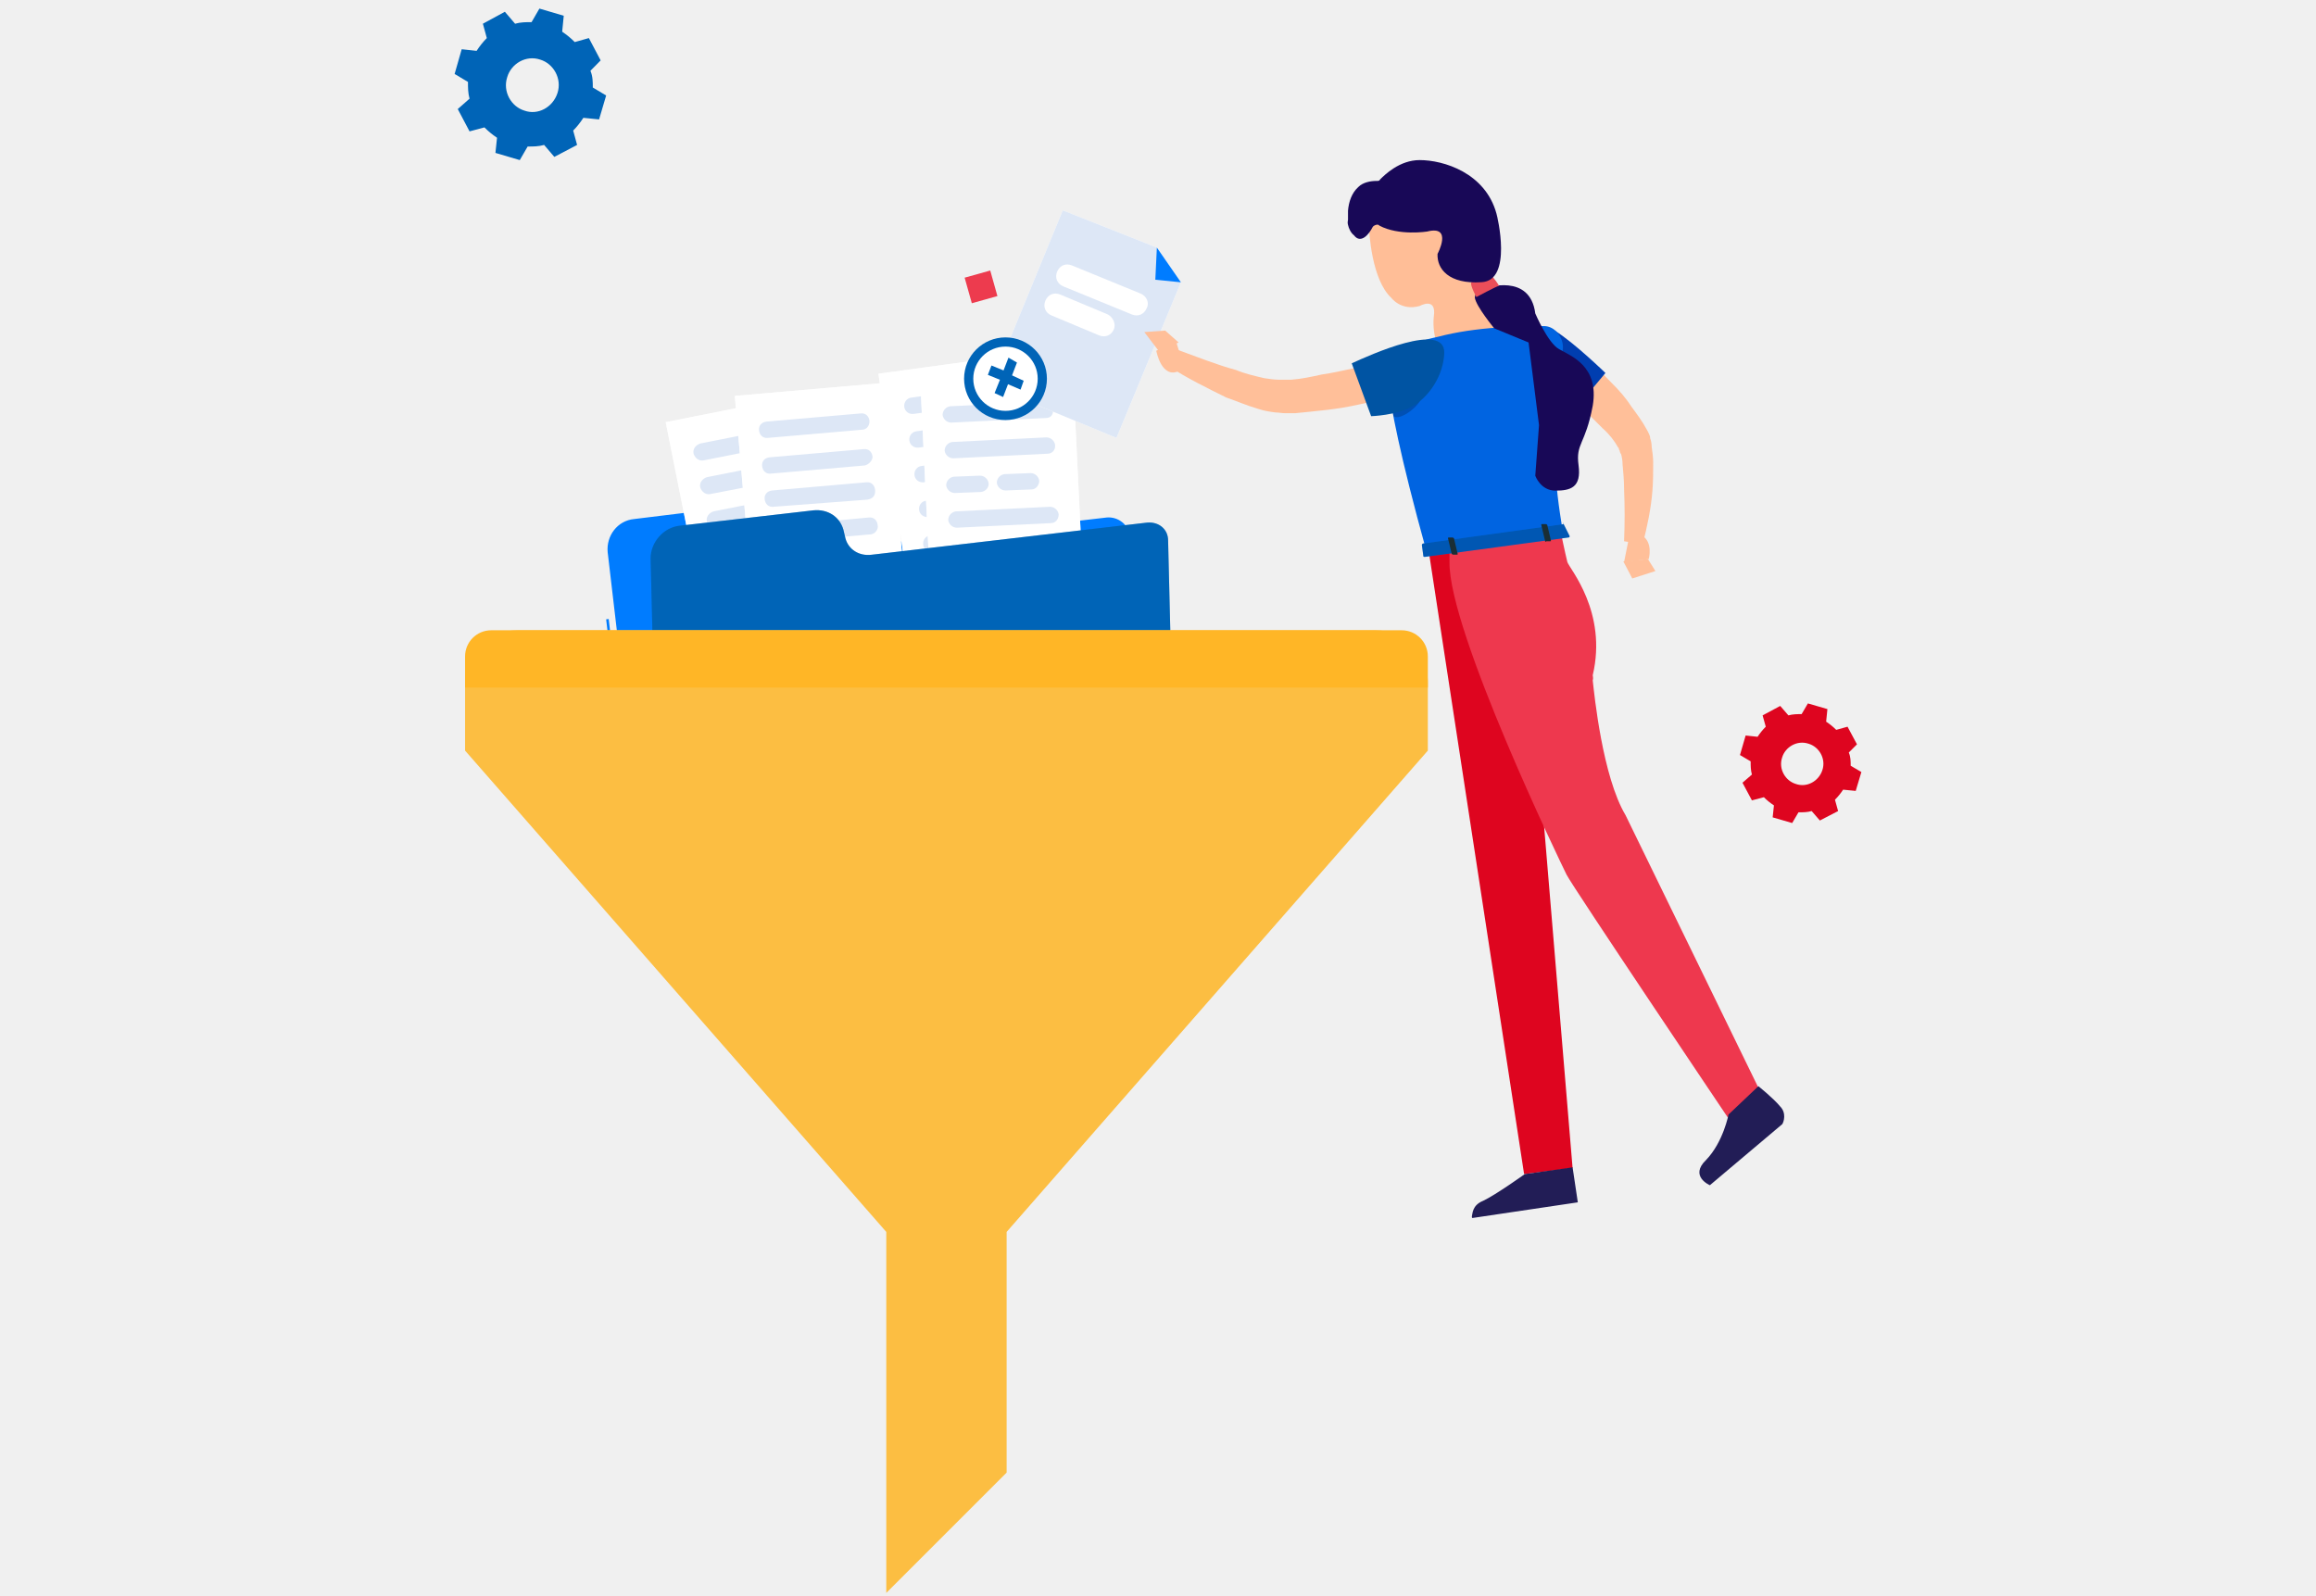
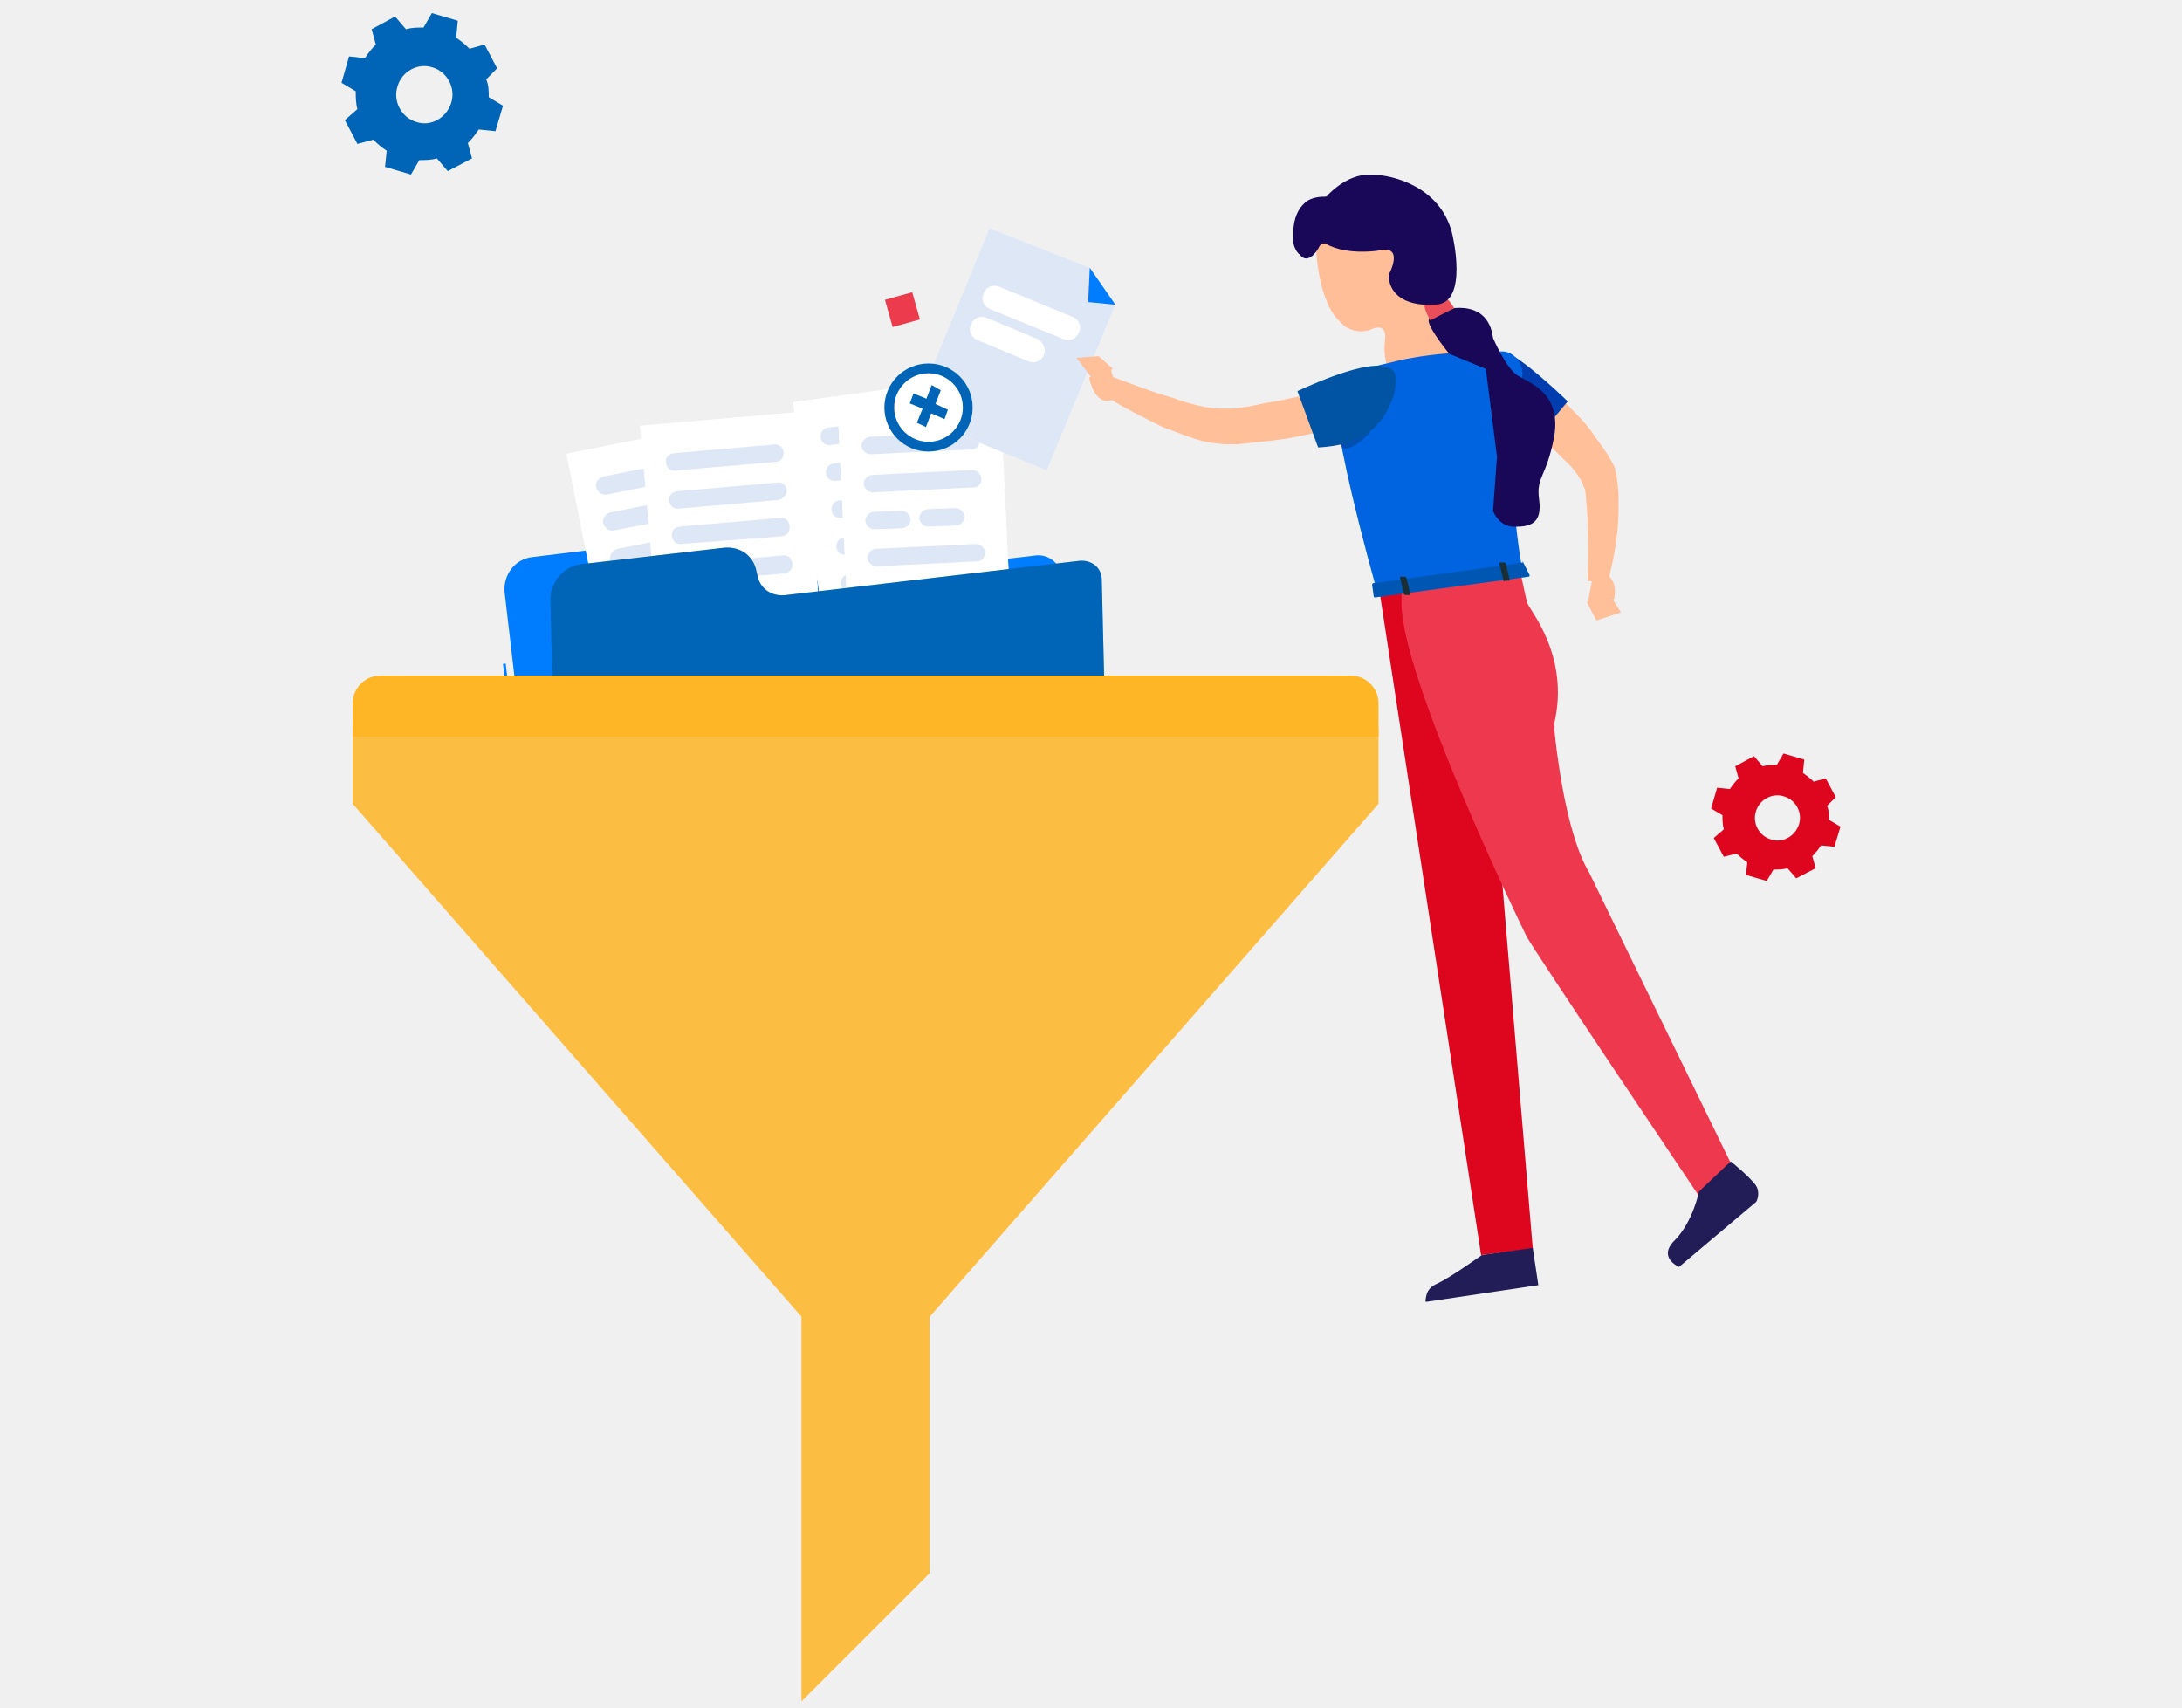
- <svg xmlns="http://www.w3.org/2000/svg" width="270" height="186" viewBox="0 0 270 186" fill="none">
-   <path d="M70.961 72.173L70.665 72.208L71.253 77.23L71.549 77.195L70.961 72.173Z" fill="#007CFF" />
-   <path d="M71.765 79.005L71.469 79.04L71.76 81.522L72.056 81.487L71.765 79.005Z" fill="#007CFF" />
-   <path d="M93.615 62.002L93.198 60.932C92.602 59.385 91.112 58.433 89.502 58.612L73.943 60.515C71.976 60.694 70.665 62.478 70.843 64.382L75.255 102.037C75.374 103.346 76.626 104.298 77.937 104.179L133.377 97.695C134.688 97.576 135.642 96.327 135.523 95.018L131.708 62.478C131.589 61.17 130.337 60.218 129.025 60.337L96.894 64.085C95.404 64.204 94.092 63.43 93.615 62.002Z" fill="#007CFF" />
-   <path d="M95.091 45.747L77.61 49.223L82.409 73.259L99.89 69.783L95.091 45.747Z" fill="white" />
-   <path opacity="0.7" d="M95.091 45.747L77.61 49.223L82.409 73.259L99.89 69.783L95.091 45.747Z" fill="white" />
-   <path d="M92.84 51.533L82.05 53.674C81.514 53.793 81.037 53.436 80.858 52.901C80.739 52.365 81.096 51.89 81.633 51.711L92.423 49.57C92.959 49.451 93.436 49.807 93.615 50.343C93.675 50.878 93.376 51.354 92.84 51.533Z" fill="#DDE7F6" />
-   <path d="M93.615 55.518L82.825 57.6C82.289 57.719 81.812 57.362 81.633 56.827C81.514 56.291 81.871 55.816 82.408 55.637L93.198 53.496C93.734 53.377 94.211 53.733 94.39 54.269C94.45 54.923 94.151 55.459 93.615 55.518Z" fill="#DDE7F6" />
-   <path d="M94.39 59.444L83.6 61.586C83.064 61.705 82.587 61.348 82.408 60.813C82.288 60.277 82.646 59.801 83.183 59.623L93.972 57.481C94.509 57.362 94.986 57.719 95.165 58.255C95.284 58.79 94.926 59.385 94.39 59.444Z" fill="#DDE7F6" />
-   <path d="M95.224 63.43L84.434 65.572C83.898 65.691 83.421 65.334 83.242 64.798C83.123 64.263 83.481 63.787 84.017 63.609L94.807 61.467C95.344 61.348 95.82 61.705 95.999 62.24C96.059 62.835 95.761 63.311 95.224 63.43Z" fill="#DDE7F6" />
-   <path d="M93.019 68.01L85.209 69.617C84.673 69.736 84.196 69.379 84.017 68.843C83.898 68.308 84.256 67.832 84.792 67.654L92.661 66.107C93.197 65.988 93.674 66.345 93.853 66.88C93.913 67.475 93.555 67.832 93.019 68.01Z" fill="#DDE7F6" />
-   <path d="M120.072 41.161L102.412 43.572L105.74 67.855L123.4 65.445L120.072 41.161Z" fill="white" />
-   <path opacity="0.7" d="M120.072 41.161L102.412 43.572L105.74 67.855L123.4 65.445L120.072 41.161Z" fill="white" />
-   <path d="M117.401 46.774L106.492 48.261C105.955 48.321 105.478 47.964 105.419 47.428C105.359 46.893 105.717 46.417 106.253 46.357L117.162 44.87C117.699 44.811 118.176 45.168 118.235 45.703C118.295 46.12 117.937 46.714 117.401 46.774Z" fill="#DDE7F6" />
-   <path d="M117.997 50.7L107.088 52.187C106.551 52.246 106.074 51.89 106.015 51.354C105.955 50.819 106.313 50.343 106.849 50.283L117.758 48.796C118.295 48.737 118.772 49.094 118.831 49.629C118.891 50.164 118.533 50.7 117.997 50.7Z" fill="#DDE7F6" />
-   <path d="M110.665 55.816L107.684 56.232C107.147 56.292 106.671 55.935 106.611 55.399C106.551 54.864 106.909 54.388 107.446 54.329L110.426 53.912C110.963 53.853 111.44 54.21 111.499 54.745C111.499 55.221 111.201 55.816 110.665 55.816Z" fill="#DDE7F6" />
-   <path d="M116.447 55.042L113.466 55.459C112.93 55.518 112.453 55.161 112.393 54.626C112.334 54.091 112.691 53.615 113.228 53.555L116.208 53.139C116.745 53.079 117.222 53.436 117.281 53.972C117.341 54.507 116.924 54.923 116.447 55.042Z" fill="#DDE7F6" />
-   <path d="M119.07 58.79L108.22 60.277C107.684 60.337 107.207 59.98 107.147 59.444C107.087 58.909 107.445 58.433 107.982 58.374L118.891 56.887C119.427 56.827 119.904 57.184 119.964 57.719C120.023 58.255 119.606 58.731 119.07 58.79Z" fill="#DDE7F6" />
-   <path d="M116.626 63.252L108.697 64.323C108.161 64.382 107.684 64.025 107.624 63.49C107.565 62.954 107.922 62.478 108.459 62.419L116.387 61.348C116.924 61.289 117.401 61.646 117.46 62.181C117.52 62.657 117.222 63.192 116.626 63.252Z" fill="#DDE7F6" />
-   <path d="M103.42 44.619L85.664 46.163L87.796 70.579L105.552 69.035L103.42 44.619Z" fill="white" />
-   <path opacity="0.8" d="M103.42 44.619L85.664 46.163L87.796 70.579L105.552 69.035L103.42 44.619Z" fill="white" />
-   <path d="M100.47 50.105L89.502 51.057C88.965 51.116 88.548 50.76 88.488 50.165C88.429 49.629 88.786 49.213 89.383 49.153L100.351 48.202C100.888 48.142 101.305 48.499 101.365 49.094C101.365 49.689 101.007 50.105 100.47 50.105Z" fill="#DDE7F6" />
-   <path d="M100.828 54.269L89.86 55.221C89.323 55.281 88.906 54.924 88.846 54.329C88.787 53.794 89.144 53.377 89.74 53.318L100.709 52.366C101.246 52.306 101.663 52.663 101.723 53.258C101.723 53.675 101.305 54.15 100.828 54.269Z" fill="#DDE7F6" />
-   <path d="M101.126 58.255L90.158 59.088C89.621 59.147 89.204 58.791 89.144 58.196C89.085 57.66 89.442 57.244 90.038 57.184L101.007 56.233C101.544 56.173 101.961 56.53 102.02 57.125C102.08 57.839 101.722 58.136 101.126 58.255Z" fill="#DDE7F6" />
-   <path d="M101.544 62.3L90.575 63.252C90.038 63.311 89.621 62.954 89.562 62.36C89.502 61.824 89.86 61.408 90.456 61.348L101.305 60.337C101.842 60.278 102.259 60.634 102.319 61.229C102.438 61.705 102.021 62.241 101.544 62.3Z" fill="#DDE7F6" />
-   <path d="M98.861 66.524L90.873 67.238C90.336 67.297 89.919 66.94 89.859 66.345C89.8 65.81 90.157 65.394 90.754 65.334L98.742 64.62C99.278 64.561 99.695 64.918 99.755 65.513C99.755 66.167 99.397 66.524 98.861 66.524Z" fill="#DDE7F6" />
-   <path d="M125.08 43.383L107.277 44.241L108.461 68.72L126.264 67.863L125.08 43.383Z" fill="white" />
-   <path opacity="0.8" d="M125.08 43.383L107.277 44.241L108.461 68.72L126.264 67.863L125.08 43.383Z" fill="white" />
-   <path d="M121.931 48.737L110.903 49.272C110.366 49.272 109.949 48.856 109.889 48.38C109.889 47.844 110.306 47.428 110.783 47.369L121.752 46.833C122.289 46.833 122.706 47.25 122.765 47.726C122.825 48.38 122.467 48.737 121.931 48.737Z" fill="#DDE7F6" />
-   <path d="M122.11 52.901L111.141 53.436C110.604 53.436 110.187 53.02 110.127 52.544C110.127 52.009 110.545 51.592 111.022 51.533L121.99 50.997C122.527 50.997 122.944 51.414 123.004 51.89C123.063 52.484 122.646 52.901 122.11 52.901Z" fill="#DDE7F6" />
-   <path d="M114.36 57.363L111.32 57.481C110.784 57.481 110.366 57.065 110.307 56.589C110.307 56.054 110.724 55.637 111.201 55.578L114.241 55.459C114.778 55.459 115.195 55.875 115.254 56.351C115.314 56.827 114.897 57.303 114.36 57.363Z" fill="#DDE7F6" />
-   <path d="M120.262 57.065L117.221 57.184C116.685 57.184 116.268 56.767 116.208 56.292C116.208 55.756 116.625 55.34 117.102 55.28L120.142 55.161C120.679 55.161 121.096 55.578 121.156 56.054C121.156 56.53 120.798 57.065 120.262 57.065Z" fill="#DDE7F6" />
-   <path d="M122.527 60.991L111.558 61.527C111.022 61.527 110.605 61.11 110.545 60.634C110.545 60.099 110.962 59.682 111.439 59.623L122.408 59.088C122.944 59.088 123.362 59.504 123.421 59.98C123.421 60.515 123.064 60.991 122.527 60.991Z" fill="#DDE7F6" />
-   <path d="M119.725 65.215L111.737 65.631C111.201 65.631 110.783 65.215 110.724 64.739C110.724 64.204 111.141 63.787 111.618 63.728L119.606 63.311C120.142 63.311 120.56 63.728 120.619 64.204C120.619 64.739 120.262 65.215 119.725 65.215Z" fill="#DDE7F6" />
-   <path d="M98.563 62.776L98.325 61.765C97.907 60.277 96.536 59.326 94.807 59.504L79.308 61.289C77.341 61.467 75.851 63.252 75.851 65.096L76.745 101.918C76.745 103.227 77.818 104.119 79.189 104.001L134.628 97.516C135.94 97.397 137.013 96.148 136.953 94.84L136.178 63.014C136.178 61.705 135.105 60.813 133.734 60.932L101.603 64.68C100.172 64.858 98.921 64.085 98.563 62.776Z" fill="#0064B7" />
-   <path opacity="0.3" d="M98.563 62.776L98.325 61.765C97.907 60.277 96.536 59.326 94.807 59.504L79.308 61.289C77.341 61.467 75.851 63.252 75.851 65.096L76.745 101.918C76.745 103.227 77.818 104.119 79.189 104.001L134.628 97.516C135.94 97.397 137.013 96.148 136.953 94.84L136.178 63.014C136.178 61.705 135.105 60.813 133.734 60.932L101.603 64.68C100.172 64.858 98.921 64.085 98.563 62.776Z" fill="#0064B7" />
-   <path d="M115.443 31.541L112.458 32.376L113.295 35.355L116.279 34.52L115.443 31.541Z" fill="#ED3B4E" />
-   <path d="M130.158 51.057L137.669 32.913L134.867 28.868L123.899 24.526L115.493 44.989L130.158 51.057Z" fill="white" />
-   <path d="M130.158 51.057L137.669 32.913L134.867 28.868L123.899 24.526L115.493 44.989L130.158 51.057Z" fill="#DDE7F6" />
-   <path d="M137.669 32.913L134.867 28.868L134.688 32.616L137.669 32.913Z" fill="#007CFF" />
-   <path d="M117.222 48.975C119.888 48.975 122.05 46.818 122.05 44.156C122.05 41.495 119.888 39.338 117.222 39.338C114.555 39.338 112.393 41.495 112.393 44.156C112.393 46.818 114.555 48.975 117.222 48.975Z" fill="#0064B7" />
-   <path d="M117.222 47.904C119.296 47.904 120.977 46.226 120.977 44.156C120.977 42.087 119.296 40.409 117.222 40.409C115.148 40.409 113.466 42.087 113.466 44.156C113.466 46.226 115.148 47.904 117.222 47.904Z" fill="white" />
-   <path d="M119.341 44.395L117.984 43.764L118.558 42.272L117.567 41.697L116.993 43.19L115.584 42.616L115.167 43.706L116.575 44.281L115.949 45.83L116.941 46.289L117.515 44.797L118.976 45.428L119.341 44.395Z" fill="#0064B7" />
-   <path d="M133.675 35.947C133.377 36.661 132.661 36.958 131.946 36.661L123.958 33.389C123.243 33.092 122.945 32.378 123.243 31.664C123.541 30.95 124.256 30.653 124.971 30.95L128.965 32.586L132.959 34.222C133.675 34.519 134.033 35.293 133.675 35.947Z" fill="white" />
-   <path d="M129.86 38.386C129.562 39.1 128.846 39.397 128.131 39.1L122.587 36.78C121.872 36.482 121.574 35.769 121.872 35.055C122.17 34.341 122.885 34.043 123.6 34.341L129.144 36.661C129.8 37.018 130.098 37.791 129.86 38.386Z" fill="white" />
-   <path d="M103.323 185.725V143.635L54.218 87.516V79.577C54.218 76.213 56.945 73.486 60.309 73.486H160.366C163.73 73.486 166.457 76.213 166.457 79.577V87.516L117.353 143.635V171.695L103.323 185.725Z" fill="#FCBE42" />
-   <path d="M54.218 76.532C54.218 74.85 55.582 73.486 57.264 73.486H163.412C165.094 73.486 166.457 74.85 166.457 76.532V80.167H54.218V76.532Z" fill="#FFB626" />
-   <path d="M179.332 88.192L183.333 136.193L177.679 136.887L166.545 64.148L169.242 63.974L179.332 88.192Z" fill="#DE051F" />
-   <path d="M168.981 64.061V65.537C168.894 73.609 182.028 100.778 182.637 101.993C183.333 103.382 201.426 130.29 201.426 130.29L204.992 126.818L189.509 95.049C186.813 90.535 185.856 80.901 185.682 79.338C185.769 79.078 185.682 78.817 185.682 78.731C187.421 71.353 182.985 66.318 182.724 65.537C182.463 64.495 181.941 61.978 181.941 61.978L168.981 64.061Z" fill="#EE384E" />
-   <path d="M183.333 136.106L183.942 140.185L171.677 142.008C171.59 142.008 171.59 141.921 171.59 141.835C171.677 141.574 171.59 140.533 172.895 140.012C174.374 139.317 177.766 136.887 177.766 136.887L183.333 136.106Z" fill="#221D56" />
-   <path d="M204.992 126.645C204.992 126.645 206.732 128.033 207.515 128.988C208.297 129.769 207.949 130.811 207.775 131.071L199.338 138.189C199.338 138.189 196.903 137.147 198.903 135.238C200.904 133.155 201.513 129.943 201.513 129.943L204.992 126.645Z" fill="#221D56" />
-   <path d="M183.16 40.365C184.899 41.667 186.465 43.142 187.944 44.705C188.726 45.486 189.509 46.354 190.118 47.309C190.814 48.264 191.423 49.045 192.032 50.173C192.032 50.26 192.119 50.26 192.119 50.347L192.206 50.52C192.293 50.694 192.38 50.868 192.38 51.128C192.467 51.302 192.554 51.736 192.554 52.083C192.641 52.777 192.728 53.298 192.728 53.906C192.728 55.034 192.728 56.076 192.641 57.204C192.467 59.374 192.032 61.37 191.51 63.454L189.335 63.106C189.422 61.023 189.422 59.027 189.335 57.031C189.335 55.989 189.248 55.121 189.161 54.166C189.161 53.732 189.074 53.211 188.987 52.951C188.9 52.864 188.813 52.604 188.813 52.517C188.726 52.43 188.726 52.343 188.726 52.343V52.257L188.639 52.17C188.205 51.388 187.596 50.607 186.9 50C186.204 49.305 185.595 48.698 184.812 47.916C183.247 46.701 181.855 45.226 180.289 44.01L183.16 40.365Z" fill="#FFBF99" />
-   <path d="M175.94 42.969C176.636 45.052 182.811 48.697 182.811 48.697L187.161 43.489C187.161 43.489 183.507 39.931 181.246 38.542C179.071 37.066 174.548 39.323 175.94 42.969Z" fill="#003EB0" />
-   <path d="M191.249 62.325C192.815 63.106 192.206 65.19 192.206 65.19L189.335 65.537L189.944 62.499L191.249 62.325Z" fill="#FFBF99" />
-   <path d="M189.248 65.45L192.119 65.19L192.988 66.579L190.292 67.447L189.248 65.45Z" fill="#FFBF99" />
-   <path d="M165.937 45.312C163.588 46.094 161.153 46.614 158.543 47.135C155.934 47.743 153.498 47.916 150.976 48.177H150.541C150.367 48.177 150.106 48.177 149.845 48.177C149.41 48.177 149.062 48.09 148.714 48.09C148.018 48.003 147.409 47.916 146.626 47.656C145.409 47.309 144.017 46.701 142.973 46.354C140.712 45.226 138.363 44.097 136.275 42.708L137.319 40.799C139.494 41.58 141.842 42.535 144.104 43.142C145.148 43.577 146.278 43.837 147.409 44.097C148.018 44.184 148.54 44.271 149.062 44.271C149.236 44.271 149.497 44.271 149.758 44.271H150.106H150.541C151.758 44.184 152.889 43.924 154.107 43.663C155.325 43.49 156.456 43.229 157.673 42.969C160.022 42.361 162.37 41.84 164.632 41.233L165.937 45.312Z" fill="#FFBF99" />
-   <path d="M137.493 43.231C135.406 44.272 134.797 40.887 134.797 40.887L137.145 39.932L137.841 42.189L137.493 43.231Z" fill="#FFBF99" />
-   <path d="M137.406 39.932L135.057 40.887L133.405 38.717L135.84 38.544L137.406 39.932Z" fill="#FFBF99" />
-   <path d="M168.111 25.869C171.069 26.563 170.721 29.688 171.591 32.9C172.373 35.764 173.939 37.847 174.461 38.368C174.461 38.368 174.461 38.455 174.461 38.542C174.374 38.715 174.026 39.236 173.504 40.191C172.721 41.493 169.503 42.361 168.72 42.014C167.937 41.667 166.894 39.236 167.154 36.893C167.502 34.549 165.502 35.677 165.502 35.677C163.327 36.285 162.196 34.723 162.196 34.723C159.935 32.639 159.587 27.171 159.587 26.043C159.587 25.956 159.674 25.869 159.761 25.869C160.892 25.608 165.415 25.261 168.111 25.869Z" fill="#FFBE97" />
-   <path d="M182.203 40.625C182.29 39.323 181.246 38.021 180.028 38.021C179.854 38.021 179.68 38.021 179.419 38.021C179.158 38.021 178.723 38.021 178.375 38.021C178.201 38.021 177.766 38.021 177.419 38.021C176.984 38.108 176.462 38.108 176.114 38.108C176.027 38.108 175.94 38.108 175.679 38.108C172.982 38.281 170.721 38.542 168.459 39.063C167.154 39.41 166.807 39.41 165.763 39.757C165.676 39.757 165.676 39.757 165.589 39.757C163.501 40.451 161.935 41.319 161.935 41.319C161.935 41.319 160.109 41.927 166.285 64.235C172.547 63.28 179.158 62.499 182.203 62.065C181.246 56.075 180.724 52.169 182.203 40.625Z" fill="#0064E1" />
-   <path d="M171.938 34.723C172.112 35.764 174.2 38.281 174.2 38.281L178.201 39.931L179.419 49.566L178.984 55.468C178.984 55.468 179.593 57.204 181.333 57.204C183.072 57.204 184.377 56.857 184.029 54.253C183.681 51.649 184.812 51.909 185.682 47.309C186.465 42.621 183.072 41.493 181.768 40.712C180.463 40.017 178.984 36.545 178.984 36.545C178.375 31.771 173.156 33.594 173.156 33.594C173.156 33.594 171.938 33.855 171.938 34.723Z" fill="#180857" />
-   <path d="M171.504 32.987C171.417 33.334 172.113 34.636 172.113 34.636C172.113 34.636 174.374 33.421 174.722 33.334C174.809 33.247 174.026 32.292 174.026 32.292C174.026 32.292 171.591 32.466 171.504 32.987Z" fill="#EA4E59" />
-   <path d="M157.151 26.216C157.238 26.65 157.499 27.171 157.847 27.431C158.63 28.473 159.587 27.345 160.022 26.477C160.109 26.303 160.631 26.043 160.805 26.303C163.066 27.518 166.372 26.997 166.372 26.997C169.416 26.216 167.589 29.601 167.589 29.601C167.502 31.337 168.894 33.16 172.721 32.9C176.375 32.726 174.548 25.175 174.461 24.914C173.156 20.14 168.285 18.665 165.502 18.665C163.153 18.665 161.414 20.401 160.892 20.921C160.805 21.095 160.718 21.095 160.457 21.095C159.761 21.095 158.891 21.269 158.369 21.789C157.586 22.484 157.238 23.525 157.151 24.567C157.151 24.741 157.151 25.175 157.151 25.609C157.151 25.695 157.064 25.956 157.151 26.216Z" fill="#180857" />
-   <path opacity="0.2" d="M161.848 45.486C161.935 46.267 162.196 47.309 162.457 48.524C163.24 49.132 165.675 47.222 165.762 46.18C165.414 44.184 163.066 45.486 161.848 45.486Z" fill="black" />
-   <path d="M164.632 47.396C162.805 48.437 159.848 48.524 159.848 48.524L157.586 42.361C159.674 41.406 168.459 37.414 168.372 41.146C168.285 43.75 166.633 46.267 164.632 47.396Z" fill="#0054A3" />
-   <path d="M182.29 61.11L165.937 63.367C165.85 63.367 165.763 63.454 165.763 63.54L165.937 64.842C165.937 64.929 166.024 64.929 166.111 64.929L182.811 62.672C182.985 62.672 182.985 62.586 182.985 62.499L182.29 61.11C182.29 60.936 182.116 60.936 182.29 61.11Z" fill="#007CFF" />
-   <path opacity="0.3" d="M182.29 61.11L165.937 63.367C165.85 63.367 165.763 63.454 165.763 63.54L165.937 64.842C165.937 64.929 166.024 64.929 166.111 64.929L182.811 62.672C182.985 62.672 182.985 62.586 182.985 62.499L182.29 61.11C182.29 60.936 182.116 60.936 182.29 61.11Z" fill="black" />
-   <path d="M180.115 63.02L179.68 61.197C179.68 61.11 179.68 61.11 179.767 61.11H180.202C180.289 61.11 180.376 61.197 180.376 61.197L180.811 63.02C180.811 63.106 180.811 63.106 180.724 63.106H180.289C180.202 63.193 180.115 63.193 180.115 63.02Z" fill="#1A2E35" />
-   <path d="M169.242 64.582L168.807 62.759C168.807 62.672 168.807 62.672 168.894 62.672H169.329C169.416 62.672 169.503 62.759 169.503 62.759L169.938 64.582C169.938 64.669 169.938 64.669 169.851 64.669H169.416C169.329 64.669 169.242 64.582 169.242 64.582Z" fill="#1A2E35" />
-   <path d="M214.873 92.07C214.58 92.51 214.287 92.877 213.92 93.244L214.287 94.565L212.16 95.666L211.206 94.565C210.693 94.712 210.18 94.712 209.666 94.712L208.933 95.96L206.659 95.299L206.806 93.905C206.366 93.611 205.999 93.317 205.633 92.951L204.239 93.317L203.139 91.262L204.239 90.308C204.092 89.794 204.092 89.281 204.092 88.767L202.846 88.033L203.506 85.757L204.899 85.904C205.193 85.464 205.486 85.097 205.853 84.73L205.486 83.409L207.539 82.308L208.493 83.409C209.006 83.262 209.52 83.262 210.033 83.262L210.766 82.014L213.04 82.674L212.893 84.142C213.333 84.436 213.7 84.73 214.067 85.097L215.387 84.73L216.487 86.785L215.533 87.739C215.753 88.253 215.753 88.767 215.753 89.281L217 90.014L216.34 92.216L214.873 92.07ZM212.453 89.794C212.893 88.473 212.086 87.079 210.84 86.712C209.52 86.271 208.126 87.079 207.759 88.326C207.319 89.647 208.126 91.042 209.373 91.409C210.62 91.85 212.013 91.115 212.453 89.794Z" fill="#DE051F" />
-   <path d="M68.01 13.737C67.644 14.295 67.278 14.76 66.821 15.225L67.278 16.898L64.624 18.293L63.434 16.898C62.793 17.084 62.153 17.084 61.512 17.084L60.597 18.665L57.759 17.828L57.943 16.061C57.393 15.69 56.936 15.318 56.478 14.853L54.739 15.318L53.366 12.714L54.739 11.506C54.556 10.855 54.556 10.204 54.556 9.553L53 8.624L53.824 5.742L55.563 5.928C55.929 5.37 56.295 4.905 56.753 4.44L56.295 2.766L58.858 1.372L60.048 2.766C60.688 2.581 61.329 2.581 61.97 2.581L62.885 1L65.722 1.837L65.539 3.696C66.088 4.068 66.546 4.44 67.004 4.905L68.651 4.44L70.024 7.043L68.834 8.252C69.109 8.903 69.109 9.553 69.109 10.204L70.665 11.134L69.841 13.923L68.01 13.737ZM64.99 10.855C65.539 9.182 64.532 7.415 62.976 6.95C61.329 6.392 59.59 7.415 59.132 8.996C58.583 10.669 59.59 12.436 61.146 12.9C62.702 13.458 64.441 12.529 64.99 10.855Z" fill="#0064B7" />
+ <svg xmlns="http://www.w3.org/2000/svg" width="230" height="180" viewBox="0 0 230 180" fill="none">
+   <path d="M53.304 69.949L53.018 69.982L53.586 74.82L53.871 74.787L53.304 69.949Z" fill="#007CFF" />
+   <path d="M54.079 76.531L53.794 76.564L54.074 78.955L54.359 78.921L54.079 76.531Z" fill="#007CFF" />
+   <path d="M75.129 60.15L74.727 59.118C74.153 57.629 72.717 56.712 71.167 56.883L56.177 58.717C54.282 58.889 53.018 60.609 53.191 62.443L57.44 98.72C57.555 99.981 58.761 100.898 60.025 100.784L113.436 94.537C114.7 94.422 115.619 93.219 115.504 91.958L111.828 60.609C111.713 59.348 110.507 58.431 109.244 58.545L78.288 62.156C76.852 62.271 75.589 61.526 75.129 60.15Z" fill="#007CFF" />
+   <path d="M76.551 44.49L59.71 47.838L64.334 70.995L81.174 67.646L76.551 44.49Z" fill="white" />
+   <path opacity="0.7" d="M76.551 44.49L59.71 47.838L64.334 70.995L81.174 67.646L76.551 44.49Z" fill="white" />
+   <path d="M74.383 50.064L63.987 52.127C63.471 52.242 63.011 51.898 62.839 51.382C62.724 50.866 63.069 50.408 63.586 50.236L73.981 48.172C74.498 48.058 74.957 48.402 75.129 48.917C75.187 49.433 74.9 49.892 74.383 50.064Z" fill="#DDE7F6" />
+   <path d="M75.129 53.904L64.734 55.91C64.217 56.024 63.758 55.68 63.586 55.165C63.471 54.649 63.815 54.19 64.332 54.018L74.727 51.955C75.244 51.841 75.704 52.184 75.876 52.7C75.933 53.331 75.646 53.846 75.129 53.904Z" fill="#DDE7F6" />
+   <path d="M75.876 57.686L65.481 59.749C64.964 59.864 64.504 59.52 64.332 59.004C64.217 58.488 64.562 58.03 65.079 57.858L75.474 55.794C75.991 55.68 76.45 56.024 76.622 56.54C76.737 57.055 76.393 57.629 75.876 57.686Z" fill="#DDE7F6" />
+   <path d="M76.68 61.526L66.285 63.589C65.768 63.703 65.308 63.36 65.136 62.844C65.021 62.328 65.366 61.87 65.883 61.698L76.278 59.634C76.795 59.52 77.254 59.864 77.427 60.379C77.484 60.953 77.197 61.411 76.68 61.526Z" fill="#DDE7F6" />
+   <path d="M74.555 65.939L67.031 67.486C66.514 67.601 66.055 67.257 65.883 66.741C65.768 66.226 66.112 65.767 66.629 65.595L74.21 64.105C74.727 63.99 75.187 64.334 75.359 64.85C75.416 65.423 75.072 65.767 74.555 65.939Z" fill="#DDE7F6" />
+   <path d="M100.618 40.072L83.604 42.394L86.81 65.788L103.824 63.467L100.618 40.072Z" fill="white" />
+   <path opacity="0.7" d="M100.618 40.072L83.604 42.394L86.81 65.788L103.824 63.467L100.618 40.072Z" fill="white" />
+   <path d="M98.045 45.479L87.535 46.912C87.018 46.969 86.558 46.625 86.501 46.109C86.443 45.593 86.788 45.135 87.305 45.078L97.815 43.645C98.332 43.588 98.791 43.931 98.849 44.447C98.906 44.848 98.561 45.422 98.045 45.479Z" fill="#DDE7F6" />
+   <path d="M98.619 49.262L88.109 50.694C87.592 50.752 87.132 50.408 87.075 49.892C87.017 49.376 87.362 48.918 87.879 48.86L98.389 47.428C98.906 47.37 99.365 47.714 99.423 48.23C99.48 48.746 99.136 49.262 98.619 49.262Z" fill="#DDE7F6" />
+   <path d="M91.555 54.19L88.683 54.591C88.166 54.648 87.707 54.304 87.649 53.789C87.592 53.273 87.936 52.814 88.453 52.757L91.325 52.356C91.842 52.298 92.301 52.642 92.359 53.158C92.359 53.617 92.072 54.19 91.555 54.19Z" fill="#DDE7F6" />
+   <path d="M97.126 53.445L94.254 53.846C93.737 53.903 93.278 53.559 93.22 53.044C93.163 52.528 93.507 52.069 94.024 52.012L96.896 51.611C97.413 51.553 97.872 51.897 97.93 52.413C97.987 52.929 97.585 53.33 97.126 53.445Z" fill="#DDE7F6" />
+   <path d="M99.653 57.056L89.2 58.488C88.683 58.546 88.224 58.202 88.166 57.686C88.109 57.17 88.453 56.712 88.97 56.654L99.48 55.222C99.997 55.164 100.457 55.508 100.514 56.024C100.571 56.54 100.169 56.998 99.653 57.056Z" fill="#DDE7F6" />
+   <path d="M97.298 61.354L89.659 62.385C89.143 62.443 88.683 62.099 88.626 61.583C88.568 61.067 88.913 60.609 89.43 60.551L97.068 59.52C97.585 59.463 98.044 59.806 98.102 60.322C98.159 60.781 97.872 61.297 97.298 61.354Z" fill="#DDE7F6" />
+   <path d="M84.576 43.403L67.469 44.89L69.523 68.412L86.63 66.925L84.576 43.403Z" fill="white" />
+   <path opacity="0.8" d="M84.576 43.403L67.469 44.89L69.523 68.412L86.63 66.925L84.576 43.403Z" fill="white" />
+   <path d="M81.734 48.688L71.166 49.605C70.65 49.662 70.248 49.318 70.19 48.745C70.133 48.229 70.477 47.828 71.052 47.771L81.619 46.854C82.136 46.797 82.538 47.14 82.595 47.714C82.595 48.287 82.251 48.688 81.734 48.688Z" fill="#DDE7F6" />
+   <path d="M82.079 52.7L71.511 53.617C70.994 53.674 70.592 53.33 70.535 52.757C70.477 52.241 70.822 51.84 71.396 51.783L81.964 50.866C82.481 50.808 82.883 51.152 82.94 51.725C82.94 52.126 82.538 52.585 82.079 52.7Z" fill="#DDE7F6" />
+   <path d="M82.366 56.539L71.798 57.342C71.281 57.399 70.879 57.055 70.822 56.482C70.764 55.966 71.109 55.565 71.683 55.508L82.251 54.591C82.768 54.533 83.17 54.877 83.227 55.45C83.284 56.138 82.94 56.425 82.366 56.539Z" fill="#DDE7F6" />
+   <path d="M82.768 60.437L72.2 61.353C71.683 61.411 71.281 61.067 71.224 60.494C71.167 59.978 71.511 59.577 72.085 59.52L82.538 58.545C83.055 58.488 83.457 58.832 83.514 59.405C83.629 59.863 83.227 60.379 82.768 60.437Z" fill="#DDE7F6" />
+   <path d="M80.183 64.506L72.487 65.193C71.971 65.251 71.569 64.907 71.511 64.334C71.454 63.818 71.798 63.417 72.373 63.359L80.068 62.672C80.585 62.614 80.987 62.958 81.045 63.531C81.045 64.162 80.7 64.506 80.183 64.506Z" fill="#DDE7F6" />
+   <path d="M105.443 42.212L88.291 43.038L89.432 66.622L106.583 65.796L105.443 42.212Z" fill="white" />
+   <path opacity="0.8" d="M105.443 42.212L88.291 43.038L89.432 66.622L106.583 65.796L105.443 42.212Z" fill="white" />
+   <path d="M102.409 47.37L91.785 47.885C91.268 47.885 90.866 47.484 90.808 47.026C90.808 46.51 91.21 46.109 91.67 46.051L102.237 45.536C102.754 45.536 103.156 45.937 103.213 46.395C103.271 47.026 102.926 47.37 102.409 47.37Z" fill="#DDE7F6" />
+   <path d="M102.582 51.381L92.014 51.897C91.497 51.897 91.095 51.496 91.038 51.037C91.038 50.522 91.44 50.12 91.899 50.063L102.467 49.547C102.984 49.547 103.386 49.949 103.443 50.407C103.5 50.98 103.098 51.381 102.582 51.381Z" fill="#DDE7F6" />
+   <path d="M95.115 55.68L92.186 55.794C91.67 55.794 91.268 55.393 91.21 54.935C91.21 54.419 91.612 54.018 92.072 53.96L95.001 53.846C95.518 53.846 95.92 54.247 95.977 54.705C96.034 55.164 95.632 55.622 95.115 55.68Z" fill="#DDE7F6" />
+   <path d="M100.801 55.393L97.872 55.508C97.355 55.508 96.953 55.106 96.896 54.648C96.896 54.132 97.298 53.731 97.757 53.674L100.686 53.559C101.203 53.559 101.605 53.96 101.663 54.419C101.663 54.877 101.318 55.393 100.801 55.393Z" fill="#DDE7F6" />
+   <path d="M102.984 59.176L92.416 59.691C91.899 59.691 91.497 59.29 91.44 58.832C91.44 58.316 91.842 57.915 92.301 57.858L102.869 57.342C103.386 57.342 103.788 57.743 103.845 58.202C103.845 58.717 103.5 59.176 102.984 59.176Z" fill="#DDE7F6" />
+   <path d="M100.284 63.245L92.588 63.646C92.072 63.646 91.67 63.245 91.612 62.787C91.612 62.271 92.014 61.87 92.474 61.812L100.169 61.411C100.686 61.411 101.088 61.812 101.146 62.271C101.146 62.787 100.801 63.245 100.284 63.245Z" fill="#DDE7F6" />
+   <path d="M79.896 60.895L79.666 59.921C79.264 58.488 77.944 57.571 76.278 57.743L61.346 59.462C59.451 59.634 58.015 61.353 58.015 63.13L58.876 98.606C58.876 99.866 59.91 100.726 61.231 100.611L114.642 94.365C115.906 94.25 116.94 93.046 116.882 91.785L116.135 61.124C116.135 59.863 115.102 59.004 113.781 59.118L82.825 62.729C81.447 62.901 80.241 62.156 79.896 60.895Z" fill="#0064B7" />
+   <path opacity="0.3" d="M79.896 60.895L79.666 59.921C79.264 58.488 77.944 57.571 76.278 57.743L61.346 59.462C59.451 59.634 58.015 61.353 58.015 63.13L58.876 98.606C58.876 99.866 59.91 100.726 61.231 100.611L114.642 94.365C115.906 94.25 116.94 93.046 116.882 91.785L116.135 61.124C116.135 59.863 115.102 59.004 113.781 59.118L82.825 62.729C81.447 62.901 80.241 62.156 79.896 60.895Z" fill="#0064B7" />
+   <path d="M96.158 30.803L93.283 31.607L94.089 34.477L96.964 33.673L96.158 30.803Z" fill="#ED3B4E" />
+   <path d="M110.335 49.605L117.571 32.125L114.872 28.228L104.305 24.044L96.207 43.759L110.335 49.605Z" fill="white" />
+   <path d="M110.335 49.605L117.571 32.125L114.872 28.228L104.305 24.044L96.207 43.759L110.335 49.605Z" fill="#DDE7F6" />
+   <path d="M117.571 32.125L114.872 28.227L114.699 31.838L117.571 32.125Z" fill="#007CFF" />
+   <path d="M97.872 47.599C100.441 47.599 102.524 45.521 102.524 42.957C102.524 40.393 100.441 38.315 97.872 38.315C95.303 38.315 93.22 40.393 93.22 42.957C93.22 45.521 95.303 47.599 97.872 47.599Z" fill="#0064B7" />
+   <path d="M97.872 46.568C99.871 46.568 101.49 44.951 101.49 42.957C101.49 40.963 99.871 39.347 97.872 39.347C95.874 39.347 94.254 40.963 94.254 42.957C94.254 44.951 95.874 46.568 97.872 46.568Z" fill="white" />
+   <path d="M99.914 43.187L98.607 42.579L99.16 41.141L98.204 40.588L97.651 42.026L96.294 41.473L95.892 42.523L97.249 43.076L96.646 44.569L97.601 45.012L98.154 43.574L99.562 44.182L99.914 43.187Z" fill="#0064B7" />
+   <path d="M113.723 35.048C113.436 35.736 112.747 36.022 112.058 35.736L104.362 32.584C103.673 32.297 103.386 31.609 103.673 30.922C103.96 30.234 104.649 29.947 105.338 30.234L109.186 31.81L113.034 33.386C113.723 33.672 114.068 34.417 113.723 35.048Z" fill="white" />
+   <path d="M110.048 37.398C109.761 38.085 109.071 38.372 108.382 38.085L103.041 35.85C102.352 35.564 102.065 34.876 102.352 34.188C102.639 33.5 103.328 33.214 104.017 33.5L109.359 35.736C109.99 36.079 110.277 36.825 110.048 37.398Z" fill="white" />
+   <path d="M84.482 179.346V138.796L37.174 84.73V77.082C37.174 73.841 39.801 71.213 43.042 71.213H139.438C142.679 71.213 145.306 73.841 145.306 77.082V84.73L97.998 138.796V165.829L84.482 179.346Z" fill="#FCBE42" />
+   <path d="M37.174 74.148C37.174 72.527 38.487 71.213 40.108 71.213H142.372C143.993 71.213 145.306 72.527 145.306 74.148V77.65H37.174V74.148Z" fill="#FFB626" />
+   <path d="M157.71 85.381L161.565 131.626L156.118 132.295L145.392 62.217L147.989 62.05L157.71 85.381Z" fill="#DE051F" />
+   <path d="M147.738 62.133V63.555C147.654 71.332 160.308 97.507 160.895 98.678C161.565 100.016 178.996 125.939 178.996 125.939L182.432 122.594L167.515 91.988C164.917 87.639 163.996 78.357 163.828 76.852C163.912 76.601 163.828 76.35 163.828 76.266C165.504 69.158 161.23 64.308 160.979 63.555C160.727 62.552 160.224 60.127 160.224 60.127L147.738 62.133Z" fill="#EE384E" />
+   <path d="M161.565 131.542L162.152 135.472L150.336 137.229C150.252 137.229 150.252 137.145 150.252 137.061C150.336 136.81 150.252 135.807 151.509 135.305C152.934 134.636 156.202 132.295 156.202 132.295L161.565 131.542Z" fill="#221D56" />
+   <path d="M182.432 122.427C182.432 122.427 184.108 123.765 184.862 124.685C185.616 125.437 185.281 126.441 185.113 126.692L176.985 133.549C176.985 133.549 174.638 132.545 176.566 130.706C178.493 128.699 179.08 125.605 179.08 125.605L182.432 122.427Z" fill="#221D56" />
+   <path d="M161.398 39.304C163.074 40.558 164.582 41.98 166.007 43.485C166.761 44.238 167.515 45.074 168.102 45.994C168.772 46.914 169.359 47.666 169.945 48.753C169.945 48.837 170.029 48.837 170.029 48.921L170.113 49.088C170.197 49.255 170.281 49.422 170.281 49.673C170.364 49.84 170.448 50.259 170.448 50.593C170.532 51.262 170.616 51.764 170.616 52.349C170.616 53.436 170.616 54.44 170.532 55.527C170.365 57.618 169.945 59.541 169.443 61.548L167.348 61.214C167.431 59.206 167.431 57.283 167.348 55.36C167.348 54.356 167.264 53.52 167.18 52.6C167.18 52.182 167.096 51.68 167.012 51.429C166.929 51.346 166.845 51.095 166.845 51.011C166.761 50.928 166.761 50.844 166.761 50.844V50.76L166.677 50.677C166.258 49.924 165.672 49.172 165.001 48.586C164.331 47.917 163.744 47.332 162.99 46.579C161.482 45.408 160.141 43.987 158.632 42.816L161.398 39.304Z" fill="#FFBF99" />
+   <path d="M154.442 41.813C155.112 43.82 161.062 47.332 161.062 47.332L165.252 42.314C165.252 42.314 161.733 38.886 159.554 37.548C157.459 36.126 153.101 38.3 154.442 41.813Z" fill="#003EB0" />
+   <path d="M169.191 60.461C170.7 61.214 170.113 63.221 170.113 63.221L167.348 63.555L167.934 60.628L169.191 60.461Z" fill="#FFBF99" />
+   <path d="M167.264 63.472L170.029 63.221L170.867 64.559L168.269 65.395L167.264 63.472Z" fill="#FFBF99" />
+   <path d="M144.805 44.07C142.542 44.823 140.196 45.325 137.682 45.826C135.168 46.412 132.822 46.579 130.391 46.83H129.972C129.805 46.83 129.553 46.83 129.302 46.83C128.883 46.83 128.548 46.746 128.212 46.746C127.542 46.663 126.955 46.579 126.201 46.328C125.028 45.994 123.687 45.408 122.682 45.074C120.503 43.987 118.24 42.899 116.229 41.561L117.234 39.722C119.33 40.474 121.592 41.394 123.771 41.98C124.777 42.398 125.866 42.649 126.955 42.899C127.542 42.983 128.045 43.067 128.548 43.067C128.715 43.067 128.967 43.067 129.218 43.067H129.553H129.972C131.145 42.983 132.235 42.732 133.408 42.481C134.581 42.314 135.671 42.063 136.844 41.812C139.107 41.227 141.369 40.725 143.548 40.14L144.805 44.07Z" fill="#FFBF99" />
+   <path d="M117.402 42.065C115.391 43.068 114.804 39.807 114.804 39.807L117.067 38.887L117.737 41.061L117.402 42.065Z" fill="#FFBF99" />
+   <path d="M117.318 38.887L115.055 39.807L113.463 37.716L115.81 37.549L117.318 38.887Z" fill="#FFBF99" />
+   <path d="M146.9 25.338C149.749 26.007 149.414 29.017 150.252 32.112C151.006 34.871 152.515 36.878 153.018 37.38C153.018 37.38 153.018 37.464 153.018 37.547C152.934 37.715 152.599 38.216 152.096 39.136C151.342 40.391 148.241 41.227 147.487 40.892C146.733 40.558 145.727 38.216 145.978 35.958C146.314 33.7 144.386 34.788 144.386 34.788C142.291 35.373 141.202 33.868 141.202 33.868C139.023 31.861 138.688 26.592 138.688 25.505C138.688 25.422 138.771 25.338 138.855 25.338C139.945 25.087 144.302 24.753 146.9 25.338Z" fill="#FFBE97" />
+   <path d="M160.476 39.555C160.56 38.3 159.554 37.046 158.381 37.046C158.213 37.046 158.045 37.046 157.794 37.046C157.543 37.046 157.124 37.046 156.788 37.046C156.621 37.046 156.202 37.046 155.867 37.046C155.448 37.13 154.945 37.13 154.61 37.13C154.526 37.13 154.442 37.13 154.191 37.13C151.593 37.297 149.414 37.548 147.235 38.049C145.978 38.384 145.643 38.384 144.637 38.718C144.553 38.718 144.553 38.718 144.47 38.718C142.458 39.387 140.95 40.224 140.95 40.224C140.95 40.224 139.19 40.809 145.14 62.301C151.174 61.381 157.543 60.628 160.476 60.21C159.554 54.44 159.051 50.677 160.476 39.555Z" fill="#0064E1" />
+   <path d="M150.587 33.868C150.755 34.871 152.766 37.297 152.766 37.297L156.621 38.886L157.794 48.168L157.375 53.854C157.375 53.854 157.962 55.527 159.638 55.527C161.314 55.527 162.571 55.192 162.236 52.684C161.9 50.175 162.99 50.426 163.828 45.994C164.582 41.478 161.314 40.391 160.057 39.638C158.8 38.969 157.375 35.624 157.375 35.624C156.789 31.025 151.76 32.781 151.76 32.781C151.76 32.781 150.587 33.032 150.587 33.868Z" fill="#180857" />
+   <path d="M150.168 32.195C150.084 32.53 150.755 33.784 150.755 33.784C150.755 33.784 152.934 32.614 153.269 32.53C153.353 32.446 152.598 31.526 152.598 31.526C152.598 31.526 150.252 31.694 150.168 32.195Z" fill="#EA4E59" />
+   <path d="M136.341 25.673C136.425 26.091 136.676 26.593 137.012 26.844C137.766 27.847 138.688 26.76 139.107 25.924C139.19 25.756 139.693 25.506 139.861 25.756C142.04 26.927 145.224 26.425 145.224 26.425C148.157 25.673 146.397 28.934 146.397 28.934C146.314 30.607 147.654 32.363 151.342 32.112C154.861 31.945 153.101 24.669 153.018 24.419C151.761 19.819 147.068 18.398 144.386 18.398C142.123 18.398 140.447 20.07 139.945 20.572C139.861 20.739 139.777 20.739 139.526 20.739C138.855 20.739 138.017 20.906 137.514 21.408C136.76 22.077 136.425 23.081 136.341 24.084C136.341 24.251 136.341 24.669 136.341 25.087C136.341 25.171 136.257 25.422 136.341 25.673Z" fill="#180857" />
+   <path opacity="0.2" d="M140.866 44.237C140.95 44.99 141.201 45.993 141.453 47.164C142.207 47.75 144.553 45.91 144.637 44.906C144.302 42.983 142.039 44.237 140.866 44.237Z" fill="black" />
+   <path d="M143.548 46.077C141.788 47.081 138.939 47.164 138.939 47.164L136.76 41.227C138.771 40.307 147.235 36.46 147.151 40.056C147.068 42.565 145.475 44.99 143.548 46.077Z" fill="#0054A3" />
+   <path d="M160.56 59.29L144.805 61.464C144.721 61.464 144.637 61.548 144.637 61.632L144.805 62.886C144.805 62.969 144.889 62.969 144.973 62.969L161.062 60.795C161.23 60.795 161.23 60.712 161.23 60.628L160.56 59.29C160.56 59.123 160.392 59.123 160.56 59.29Z" fill="#007CFF" />
+   <path opacity="0.3" d="M160.56 59.29L144.805 61.464C144.721 61.464 144.637 61.548 144.637 61.632L144.805 62.886C144.805 62.969 144.889 62.969 144.973 62.969L161.062 60.795C161.23 60.795 161.23 60.712 161.23 60.628L160.56 59.29C160.56 59.123 160.392 59.123 160.56 59.29Z" fill="black" />
+   <path d="M158.464 61.13L158.045 59.374C158.045 59.29 158.045 59.29 158.129 59.29H158.548C158.632 59.29 158.716 59.374 158.716 59.374L159.135 61.13C159.135 61.213 159.135 61.213 159.051 61.213H158.632C158.548 61.297 158.464 61.297 158.464 61.13Z" fill="#1A2E35" />
+   <path d="M147.99 62.635L147.571 60.879C147.571 60.795 147.571 60.795 147.654 60.795H148.073C148.157 60.795 148.241 60.879 148.241 60.879L148.66 62.635C148.66 62.718 148.66 62.718 148.576 62.718H148.157C148.073 62.718 147.99 62.635 147.99 62.635Z" fill="#1A2E35" />
+   <path d="M191.951 89.117C191.668 89.541 191.386 89.895 191.032 90.249L191.386 91.521L189.337 92.582L188.418 91.521C187.923 91.663 187.429 91.663 186.934 91.663L186.228 92.865L184.037 92.228L184.179 90.885C183.755 90.602 183.401 90.319 183.048 89.966L181.706 90.319L180.646 88.339L181.706 87.42C181.564 86.925 181.564 86.43 181.564 85.935L180.363 85.228L180.999 83.036L182.342 83.177C182.624 82.753 182.907 82.399 183.26 82.046L182.907 80.773L184.885 79.712L185.804 80.773C186.298 80.631 186.793 80.631 187.288 80.631L187.994 79.429L190.184 80.066L190.043 81.48C190.467 81.763 190.82 82.046 191.174 82.399L192.445 82.046L193.505 84.026L192.587 84.945C192.799 85.44 192.799 85.935 192.799 86.43L194 87.137L193.364 89.258L191.951 89.117ZM189.619 86.925C190.043 85.652 189.266 84.308 188.065 83.955C186.793 83.531 185.451 84.308 185.097 85.511C184.673 86.784 185.451 88.127 186.652 88.481C187.853 88.905 189.195 88.198 189.619 86.925Z" fill="#DE051F" />
+   <path d="M50.461 13.65C50.109 14.188 49.756 14.635 49.315 15.083L49.756 16.695L47.199 18.039L46.052 16.695C45.435 16.875 44.818 16.875 44.201 16.875L43.319 18.397L40.585 17.591L40.762 15.889C40.233 15.531 39.792 15.173 39.351 14.725L37.675 15.173L36.353 12.665L37.675 11.5C37.499 10.873 37.499 10.246 37.499 9.619L36 8.724L36.794 5.947L38.469 6.126C38.822 5.589 39.174 5.141 39.615 4.693L39.174 3.081L41.643 1.737L42.79 3.081C43.407 2.902 44.024 2.902 44.642 2.902L45.523 1.379L48.257 2.185L48.081 3.976C48.609 4.335 49.05 4.693 49.491 5.141L51.078 4.693L52.401 7.201L51.255 8.365C51.519 8.992 51.519 9.619 51.519 10.246L53.019 11.142L52.225 13.829L50.461 13.65ZM47.551 10.873C48.081 9.261 47.111 7.559 45.611 7.111C44.024 6.574 42.349 7.559 41.908 9.082C41.379 10.694 42.349 12.396 43.848 12.844C45.347 13.381 47.022 12.486 47.551 10.873Z" fill="#0064B7" />
</svg>
